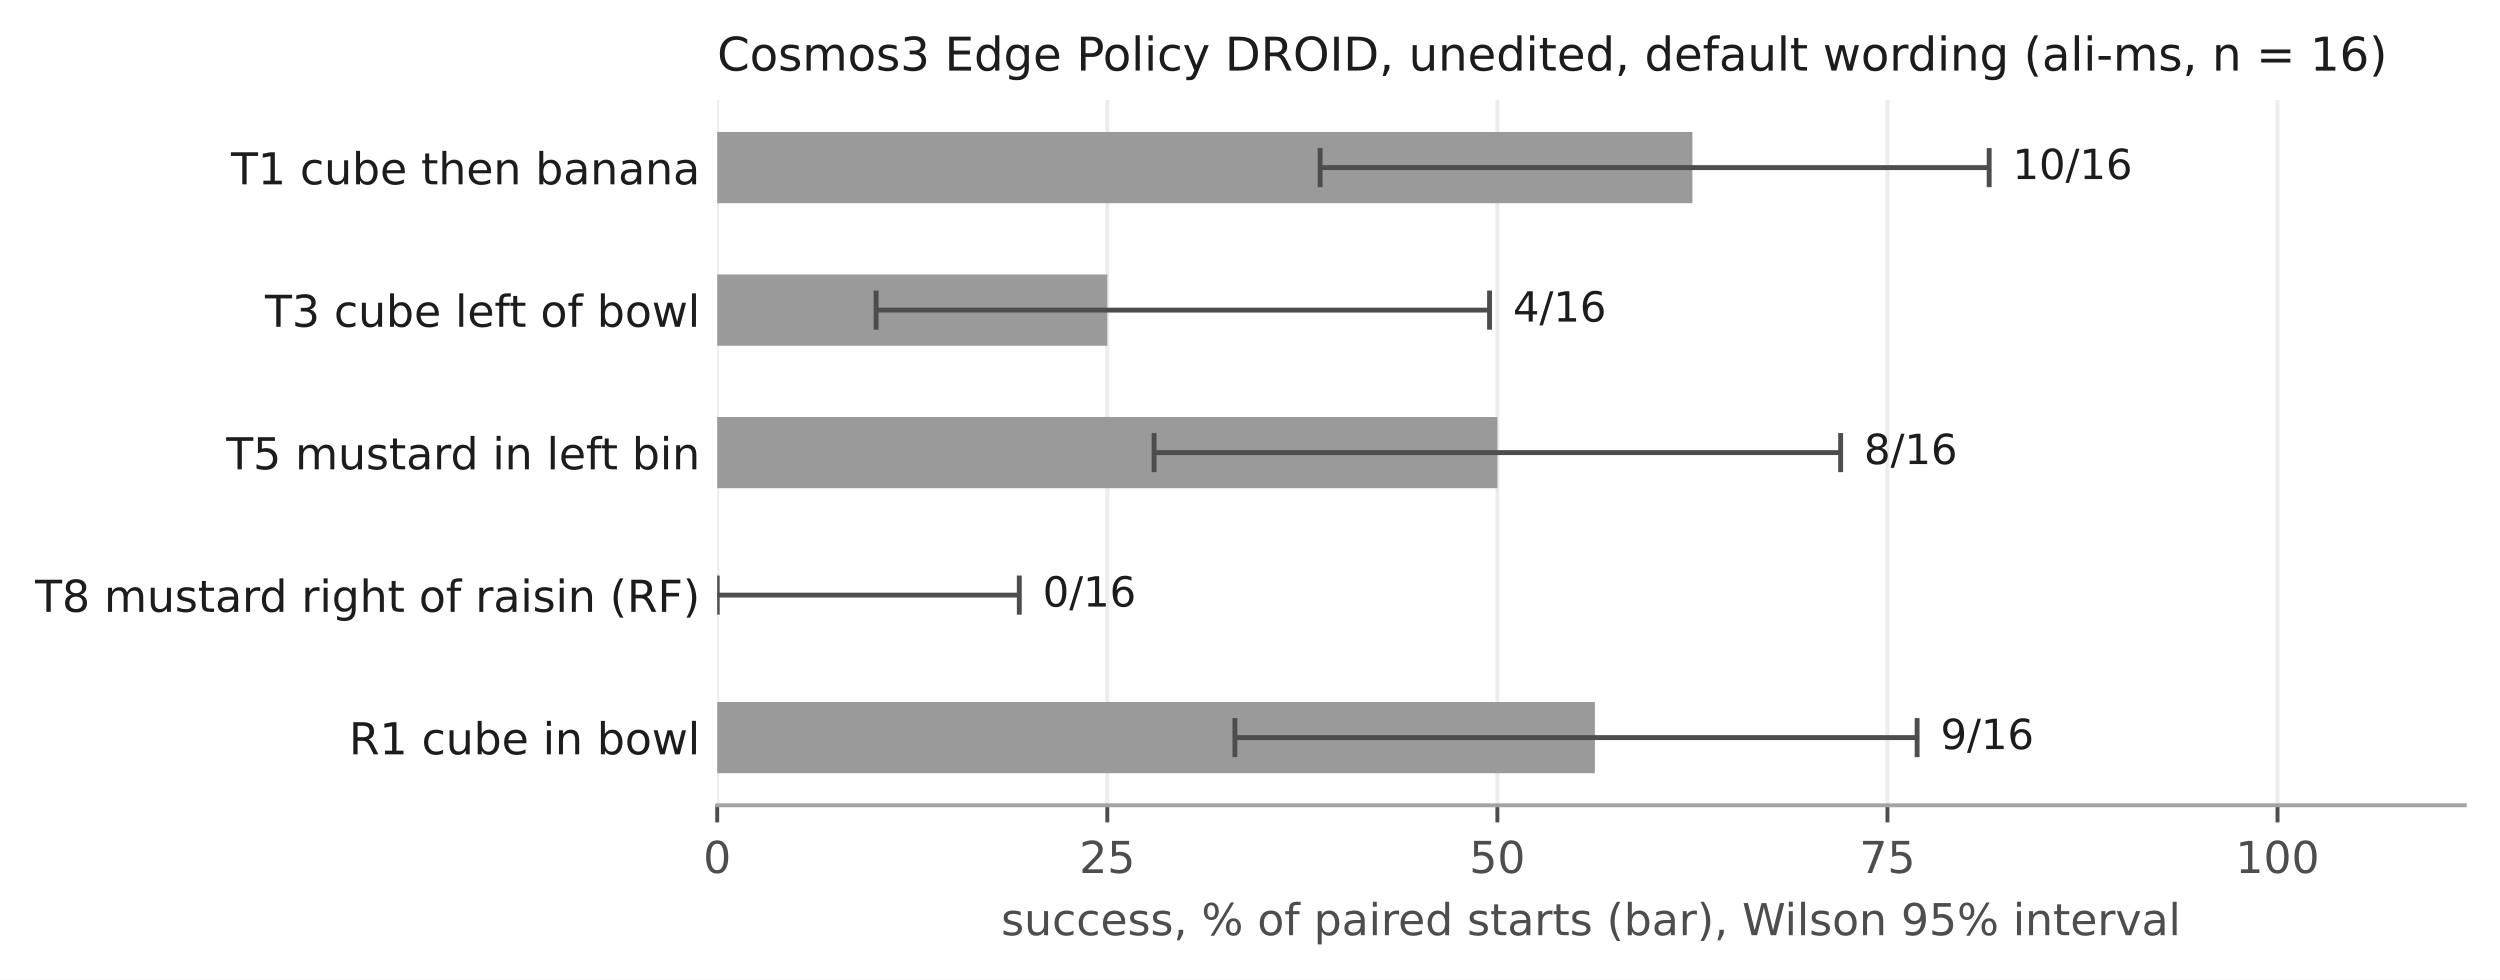
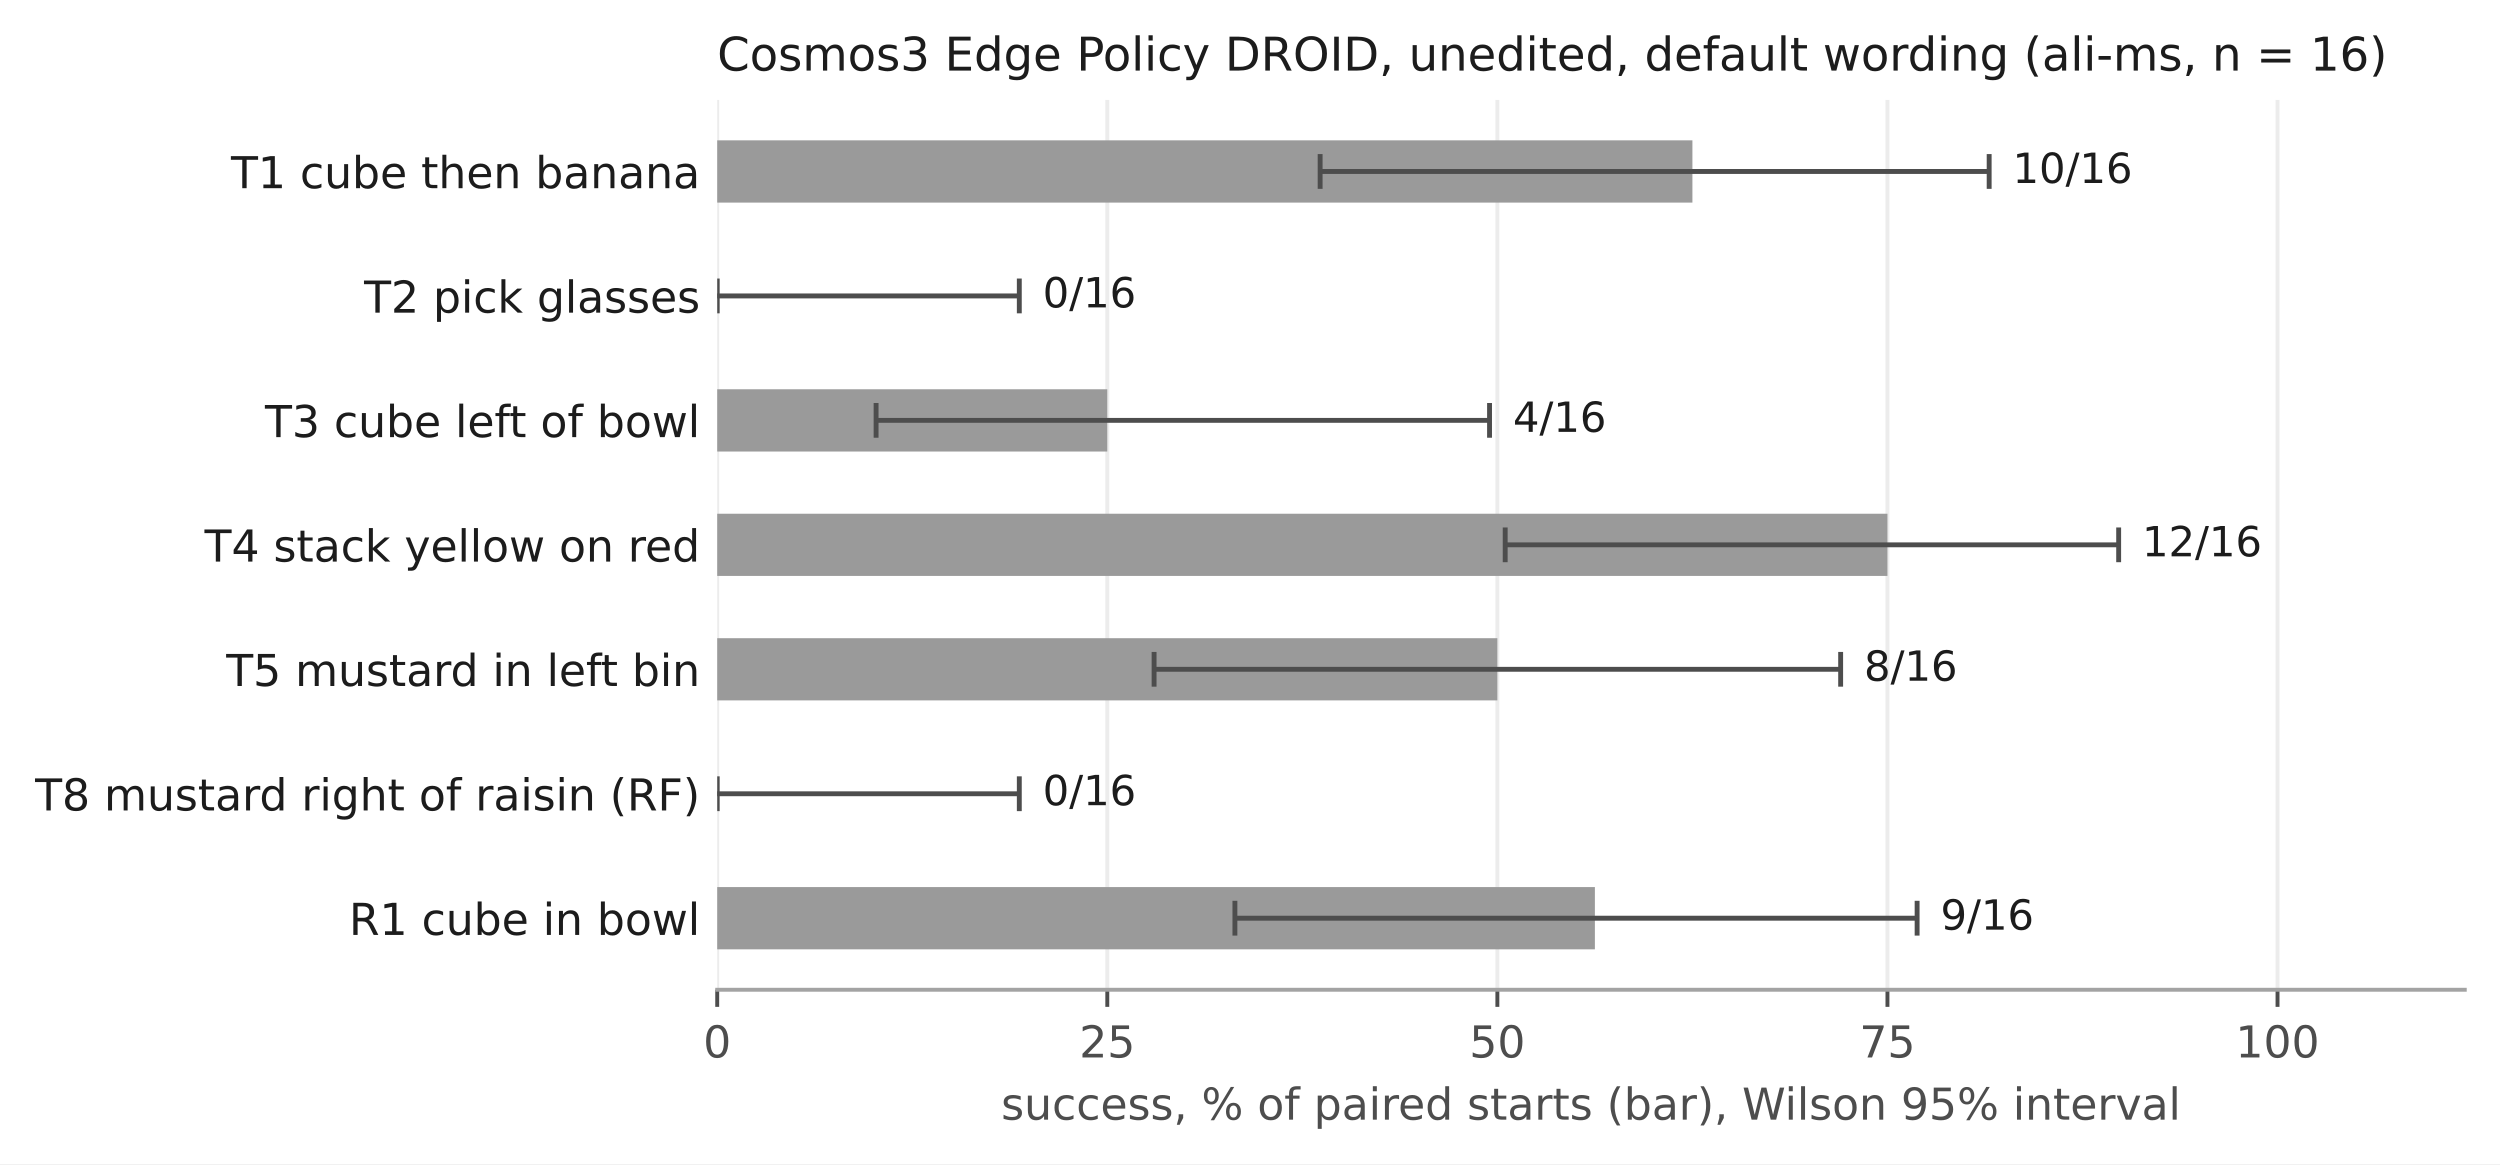
- <svg xmlns="http://www.w3.org/2000/svg" xmlns:xlink="http://www.w3.org/1999/xlink" width="510.885pt" height="200.183pt" viewBox="0 0 510.885 200.183" version="1.1">
+ <svg xmlns="http://www.w3.org/2000/svg" xmlns:xlink="http://www.w3.org/1999/xlink" width="510.885pt" height="237.882pt" viewBox="0 0 510.885 237.882" version="1.1">
  <defs>
    <style type="text/css">*{stroke-linejoin: round; stroke-linecap: butt}</style>
  </defs>
  <g id="figure_1">
    <g id="patch_1">
-       <path d="M -0 200.183  L 510.885 200.183  L 510.885 0  L -0 0  z " style="fill: #ffffff" />
+       <path d="M -0 237.882  L 510.885 237.882  L 510.885 0  L -0 0  z " style="fill: #ffffff" />
    </g>
    <g id="axes_1">
      <g id="patch_2">
-         <path d="M 146.565 164.563  L 503.685 164.563  L 503.685 20.419  L 146.565 20.419  z " style="fill: #ffffff" />
+         <path d="M 146.565 202.262  L 503.685 202.262  L 503.685 20.419  L 146.565 20.419  z " style="fill: #ffffff" />
      </g>
      <g id="matplotlib.axis_1">
        <g id="xtick_1">
          <g id="line2d_1">
-             <path d="M 146.565 164.563  L 146.565 20.419  " clip-path="url(#pa4e09404a5)" style="fill: none; stroke: #ececec; stroke-width: 0.8; stroke-linecap: square" />
+             <path d="M 146.565 202.262  L 146.565 20.419  " clip-path="url(#p2804b73ff8)" style="fill: none; stroke: #ececec; stroke-width: 0.8; stroke-linecap: square" />
          </g>
          <g id="line2d_2">
            <defs>
-               <path id="m8214996ed2" d="M 0 0  L 0 3.5  " style="stroke: #4d4d4d; stroke-width: 0.8" />
+               <path id="m5dc631d329" d="M 0 0  L 0 3.5  " style="stroke: #4d4d4d; stroke-width: 0.8" />
            </defs>
            <g>
-               <use xlink:href="#m8214996ed2" x="146.565" y="164.563" style="fill: #4d4d4d; stroke: #4d4d4d; stroke-width: 0.8" />
+               <use xlink:href="#m5dc631d329" x="146.565" y="202.262" style="fill: #4d4d4d; stroke: #4d4d4d; stroke-width: 0.8" />
            </g>
          </g>
          <g id="text_1">
-             <text style="font-size: 9px; font-family: 'DejaVu Sans'; text-anchor: middle; fill: #4d4d4d" x="146.565" y="178.401" transform="rotate(-0 146.5648 178.4011)">0</text>
+             <text style="font-size: 9px; font-family: 'DejaVu Sans'; text-anchor: middle; fill: #4d4d4d" x="146.565" y="216.1" transform="rotate(-0 146.5648 216.1003)">0</text>
          </g>
        </g>
        <g id="xtick_2">
          <g id="line2d_3">
-             <path d="M 226.279 164.563  L 226.279 20.419  " clip-path="url(#pa4e09404a5)" style="fill: none; stroke: #ececec; stroke-width: 0.8; stroke-linecap: square" />
+             <path d="M 226.279 202.262  L 226.279 20.419  " clip-path="url(#p2804b73ff8)" style="fill: none; stroke: #ececec; stroke-width: 0.8; stroke-linecap: square" />
          </g>
          <g id="line2d_4">
            <g>
-               <use xlink:href="#m8214996ed2" x="226.279" y="164.563" style="fill: #4d4d4d; stroke: #4d4d4d; stroke-width: 0.8" />
+               <use xlink:href="#m5dc631d329" x="226.279" y="202.262" style="fill: #4d4d4d; stroke: #4d4d4d; stroke-width: 0.8" />
            </g>
          </g>
          <g id="text_2">
-             <text style="font-size: 9px; font-family: 'DejaVu Sans'; text-anchor: middle; fill: #4d4d4d" x="226.279" y="178.401" transform="rotate(-0 226.2791 178.4011)">25</text>
+             <text style="font-size: 9px; font-family: 'DejaVu Sans'; text-anchor: middle; fill: #4d4d4d" x="226.279" y="216.1" transform="rotate(-0 226.2791 216.1003)">25</text>
          </g>
        </g>
        <g id="xtick_3">
          <g id="line2d_5">
-             <path d="M 305.993 164.563  L 305.993 20.419  " clip-path="url(#pa4e09404a5)" style="fill: none; stroke: #ececec; stroke-width: 0.8; stroke-linecap: square" />
+             <path d="M 305.993 202.262  L 305.993 20.419  " clip-path="url(#p2804b73ff8)" style="fill: none; stroke: #ececec; stroke-width: 0.8; stroke-linecap: square" />
          </g>
          <g id="line2d_6">
            <g>
-               <use xlink:href="#m8214996ed2" x="305.993" y="164.563" style="fill: #4d4d4d; stroke: #4d4d4d; stroke-width: 0.8" />
+               <use xlink:href="#m5dc631d329" x="305.993" y="202.262" style="fill: #4d4d4d; stroke: #4d4d4d; stroke-width: 0.8" />
            </g>
          </g>
          <g id="text_3">
-             <text style="font-size: 9px; font-family: 'DejaVu Sans'; text-anchor: middle; fill: #4d4d4d" x="305.993" y="178.401" transform="rotate(-0 305.9934 178.4011)">50</text>
+             <text style="font-size: 9px; font-family: 'DejaVu Sans'; text-anchor: middle; fill: #4d4d4d" x="305.993" y="216.1" transform="rotate(-0 305.9934 216.1003)">50</text>
          </g>
        </g>
        <g id="xtick_4">
          <g id="line2d_7">
-             <path d="M 385.708 164.563  L 385.708 20.419  " clip-path="url(#pa4e09404a5)" style="fill: none; stroke: #ececec; stroke-width: 0.8; stroke-linecap: square" />
+             <path d="M 385.708 202.262  L 385.708 20.419  " clip-path="url(#p2804b73ff8)" style="fill: none; stroke: #ececec; stroke-width: 0.8; stroke-linecap: square" />
          </g>
          <g id="line2d_8">
            <g>
-               <use xlink:href="#m8214996ed2" x="385.708" y="164.563" style="fill: #4d4d4d; stroke: #4d4d4d; stroke-width: 0.8" />
+               <use xlink:href="#m5dc631d329" x="385.708" y="202.262" style="fill: #4d4d4d; stroke: #4d4d4d; stroke-width: 0.8" />
            </g>
          </g>
          <g id="text_4">
-             <text style="font-size: 9px; font-family: 'DejaVu Sans'; text-anchor: middle; fill: #4d4d4d" x="385.708" y="178.401" transform="rotate(-0 385.7077 178.4011)">75</text>
+             <text style="font-size: 9px; font-family: 'DejaVu Sans'; text-anchor: middle; fill: #4d4d4d" x="385.708" y="216.1" transform="rotate(-0 385.7077 216.1003)">75</text>
          </g>
        </g>
        <g id="xtick_5">
          <g id="line2d_9">
-             <path d="M 465.422 164.563  L 465.422 20.419  " clip-path="url(#pa4e09404a5)" style="fill: none; stroke: #ececec; stroke-width: 0.8; stroke-linecap: square" />
+             <path d="M 465.422 202.262  L 465.422 20.419  " clip-path="url(#p2804b73ff8)" style="fill: none; stroke: #ececec; stroke-width: 0.8; stroke-linecap: square" />
          </g>
          <g id="line2d_10">
            <g>
-               <use xlink:href="#m8214996ed2" x="465.422" y="164.563" style="fill: #4d4d4d; stroke: #4d4d4d; stroke-width: 0.8" />
+               <use xlink:href="#m5dc631d329" x="465.422" y="202.262" style="fill: #4d4d4d; stroke: #4d4d4d; stroke-width: 0.8" />
            </g>
          </g>
          <g id="text_5">
-             <text style="font-size: 9px; font-family: 'DejaVu Sans'; text-anchor: middle; fill: #4d4d4d" x="465.422" y="178.401" transform="rotate(-0 465.422 178.4011)">100</text>
+             <text style="font-size: 9px; font-family: 'DejaVu Sans'; text-anchor: middle; fill: #4d4d4d" x="465.422" y="216.1" transform="rotate(-0 465.422 216.1003)">100</text>
          </g>
        </g>
        <g id="text_6">
-           <text style="font-size: 9px; font-family: 'DejaVu Sans'; text-anchor: middle; fill: #4d4d4d" x="325.125" y="191.111" transform="rotate(-0 325.1248 191.1114)">success, % of paired starts (bar), Wilson 95% interval</text>
+           <text style="font-size: 9px; font-family: 'DejaVu Sans'; text-anchor: middle; fill: #4d4d4d" x="325.125" y="228.811" transform="rotate(-0 325.1248 228.8106)">success, % of paired starts (bar), Wilson 95% interval</text>
        </g>
      </g>
      <g id="matplotlib.axis_2">
        <g id="ytick_1">
          <g id="line2d_11" />
          <g id="text_7">
-             <text style="font-size: 9px; font-family: 'DejaVu Sans'; text-anchor: end; fill: #1c1c1c" x="143.065" y="154.15" transform="rotate(-0 143.0648 154.1498)">R1 cube in bowl</text>
+             <text style="font-size: 9px; font-family: 'DejaVu Sans'; text-anchor: end; fill: #1c1c1c" x="143.065" y="191.057" transform="rotate(-0 143.0648 191.0573)">R1 cube in bowl</text>
          </g>
        </g>
        <g id="ytick_2">
          <g id="line2d_12" />
          <g id="text_8">
-             <text style="font-size: 9px; font-family: 'DejaVu Sans'; text-anchor: end; fill: #1c1c1c" x="143.065" y="125.03" transform="rotate(-0 143.0648 125.0298)">T8 mustard right of raisin (RF)</text>
+             <text style="font-size: 9px; font-family: 'DejaVu Sans'; text-anchor: end; fill: #1c1c1c" x="143.065" y="165.625" transform="rotate(-0 143.0648 165.6246)">T8 mustard right of raisin (RF)</text>
          </g>
        </g>
        <g id="ytick_3">
          <g id="line2d_13" />
          <g id="text_9">
-             <text style="font-size: 9px; font-family: 'DejaVu Sans'; text-anchor: end; fill: #1c1c1c" x="143.065" y="95.91" transform="rotate(-0 143.0648 95.90981)">T5 mustard in left bin</text>
+             <text style="font-size: 9px; font-family: 'DejaVu Sans'; text-anchor: end; fill: #1c1c1c" x="143.065" y="140.192" transform="rotate(-0 143.0648 140.192)">T5 mustard in left bin</text>
          </g>
        </g>
        <g id="ytick_4">
          <g id="line2d_14" />
          <g id="text_10">
-             <text style="font-size: 9px; font-family: 'DejaVu Sans'; text-anchor: end; fill: #1c1c1c" x="143.065" y="66.79" transform="rotate(-0 143.0648 66.78981)">T3 cube left of bowl</text>
+             <text style="font-size: 9px; font-family: 'DejaVu Sans'; text-anchor: end; fill: #1c1c1c" x="143.065" y="114.759" transform="rotate(-0 143.0648 114.7594)">T4 stack yellow on red</text>
          </g>
        </g>
        <g id="ytick_5">
          <g id="line2d_15" />
          <g id="text_11">
-             <text style="font-size: 9px; font-family: 'DejaVu Sans'; text-anchor: end; fill: #1c1c1c" x="143.065" y="37.67" transform="rotate(-0 143.0648 37.66981)">T1 cube then banana</text>
+             <text style="font-size: 9px; font-family: 'DejaVu Sans'; text-anchor: end; fill: #1c1c1c" x="143.065" y="89.327" transform="rotate(-0 143.0648 89.3268)">T3 cube left of bowl</text>
+           </g>
+         </g>
+         <g id="ytick_6">
+           <g id="line2d_16" />
+           <g id="text_12">
+             <text style="font-size: 9px; font-family: 'DejaVu Sans'; text-anchor: end; fill: #1c1c1c" x="143.065" y="63.894" transform="rotate(-0 143.0648 63.89418)">T2 pick glasses</text>
+           </g>
+         </g>
+         <g id="ytick_7">
+           <g id="line2d_17" />
+           <g id="text_13">
+             <text style="font-size: 9px; font-family: 'DejaVu Sans'; text-anchor: end; fill: #1c1c1c" x="143.065" y="38.462" transform="rotate(-0 143.0648 38.46157)">T1 cube then banana</text>
          </g>
        </g>
      </g>
      <g id="patch_3">
-         <path d="M 146.565 41.531  L 345.851 41.531  L 345.851 26.971  L 146.565 26.971  z " clip-path="url(#pa4e09404a5)" style="fill: #9a9a9a" />
+         <path d="M 146.565 41.4  L 345.851 41.4  L 345.851 28.684  L 146.565 28.684  z " clip-path="url(#p2804b73ff8)" style="fill: #9a9a9a" />
      </g>
      <g id="patch_4">
-         <path d="M 146.565 70.651  L 226.279 70.651  L 226.279 56.091  L 146.565 56.091  z " clip-path="url(#pa4e09404a5)" style="fill: #9a9a9a" />
+         <path d="M 146.565 66.833  L 146.565 66.833  L 146.565 54.117  L 146.565 54.117  z " clip-path="url(#p2804b73ff8)" style="fill: #9a9a9a" />
      </g>
      <g id="patch_5">
-         <path d="M 146.565 99.771  L 305.993 99.771  L 305.993 85.211  L 146.565 85.211  z " clip-path="url(#pa4e09404a5)" style="fill: #9a9a9a" />
+         <path d="M 146.565 92.266  L 226.279 92.266  L 226.279 79.549  L 146.565 79.549  z " clip-path="url(#p2804b73ff8)" style="fill: #9a9a9a" />
      </g>
      <g id="patch_6">
-         <path d="M 146.565 128.891  L 146.565 128.891  L 146.565 114.331  L 146.565 114.331  z " clip-path="url(#pa4e09404a5)" style="fill: #9a9a9a" />
+         <path d="M 146.565 117.698  L 385.708 117.698  L 385.708 104.982  L 146.565 104.982  z " clip-path="url(#p2804b73ff8)" style="fill: #9a9a9a" />
      </g>
      <g id="patch_7">
-         <path d="M 146.565 158.011  L 325.922 158.011  L 325.922 143.451  L 146.565 143.451  z " clip-path="url(#pa4e09404a5)" style="fill: #9a9a9a" />
+         <path d="M 146.565 143.131  L 305.993 143.131  L 305.993 130.415  L 146.565 130.415  z " clip-path="url(#p2804b73ff8)" style="fill: #9a9a9a" />
      </g>
      <g id="patch_8">
-         <path d="M 146.565 164.563  L 503.685 164.563  " style="fill: none; stroke: #a3a3a3; stroke-width: 0.8; stroke-linejoin: miter; stroke-linecap: square" />
-       </g>
-       <g id="line2d_16">
-         <path d="M 269.775 34.251  L 406.493 34.251  " clip-path="url(#pa4e09404a5)" style="fill: none; stroke: #4d4d4d" />
-       </g>
-       <g id="line2d_17">
-         <path d="M 269.775 37.745  L 269.775 30.756  " clip-path="url(#pa4e09404a5)" style="fill: none; stroke: #4d4d4d; stroke-linecap: square" />
+         <path d="M 146.565 168.564  L 146.565 168.564  L 146.565 155.847  L 146.565 155.847  z " clip-path="url(#p2804b73ff8)" style="fill: #9a9a9a" />
+       </g>
+       <g id="patch_9">
+         <path d="M 146.565 193.996  L 325.922 193.996  L 325.922 181.28  L 146.565 181.28  z " clip-path="url(#p2804b73ff8)" style="fill: #9a9a9a" />
+       </g>
+       <g id="patch_10">
+         <path d="M 146.565 202.262  L 503.685 202.262  " style="fill: none; stroke: #a3a3a3; stroke-width: 0.8; stroke-linejoin: miter; stroke-linecap: square" />
      </g>
      <g id="line2d_18">
-         <path d="M 406.493 37.745  L 406.493 30.756  " clip-path="url(#pa4e09404a5)" style="fill: none; stroke: #4d4d4d; stroke-linecap: square" />
-       </g>
-       <g id="text_12">
-         <text style="font-size: 8.5px; font-family: 'DejaVu Sans'; text-anchor: start; fill: #1c1c1c" x="411.276" y="36.596" transform="rotate(-0 411.2761 36.59598)">10/16</text>
+         <path d="M 269.775 35.042  L 406.493 35.042  " clip-path="url(#p2804b73ff8)" style="fill: none; stroke: #4d4d4d" />
      </g>
      <g id="line2d_19">
-         <path d="M 179.031 63.371  L 304.394 63.371  " clip-path="url(#pa4e09404a5)" style="fill: none; stroke: #4d4d4d" />
+         <path d="M 269.775 38.094  L 269.775 31.99  " clip-path="url(#p2804b73ff8)" style="fill: none; stroke: #4d4d4d; stroke-linecap: square" />
      </g>
      <g id="line2d_20">
-         <path d="M 179.031 66.865  L 179.031 59.876  " clip-path="url(#pa4e09404a5)" style="fill: none; stroke: #4d4d4d; stroke-linecap: square" />
+         <path d="M 406.493 38.094  L 406.493 31.99  " clip-path="url(#p2804b73ff8)" style="fill: none; stroke: #4d4d4d; stroke-linecap: square" />
+       </g>
+       <g id="text_14">
+         <text style="font-size: 8.5px; font-family: 'DejaVu Sans'; text-anchor: start; fill: #1c1c1c" x="411.276" y="37.388" transform="rotate(-0 411.2761 37.38774)">10/16</text>
      </g>
      <g id="line2d_21">
-         <path d="M 304.394 66.865  L 304.394 59.876  " clip-path="url(#pa4e09404a5)" style="fill: none; stroke: #4d4d4d; stroke-linecap: square" />
-       </g>
-       <g id="text_13">
-         <text style="font-size: 8.5px; font-family: 'DejaVu Sans'; text-anchor: start; fill: #1c1c1c" x="309.177" y="65.716" transform="rotate(-0 309.1766 65.71598)">4/16</text>
+         <path d="M 146.565 60.475  L 208.298 60.475  " clip-path="url(#p2804b73ff8)" style="fill: none; stroke: #4d4d4d" />
      </g>
      <g id="line2d_22">
-         <path d="M 235.843 92.491  L 376.143 92.491  " clip-path="url(#pa4e09404a5)" style="fill: none; stroke: #4d4d4d" />
+         <path d="M 146.565 63.527  L 146.565 57.423  " clip-path="url(#p2804b73ff8)" style="fill: none; stroke: #4d4d4d; stroke-linecap: square" />
      </g>
      <g id="line2d_23">
-         <path d="M 235.843 95.985  L 235.843 88.996  " clip-path="url(#pa4e09404a5)" style="fill: none; stroke: #4d4d4d; stroke-linecap: square" />
+         <path d="M 208.298 63.527  L 208.298 57.423  " clip-path="url(#p2804b73ff8)" style="fill: none; stroke: #4d4d4d; stroke-linecap: square" />
+       </g>
+       <g id="text_15">
+         <text style="font-size: 8.5px; font-family: 'DejaVu Sans'; text-anchor: start; fill: #1c1c1c" x="213.081" y="62.82" transform="rotate(-0 213.0809 62.82035)">0/16</text>
      </g>
      <g id="line2d_24">
-         <path d="M 376.143 95.985  L 376.143 88.996  " clip-path="url(#pa4e09404a5)" style="fill: none; stroke: #4d4d4d; stroke-linecap: square" />
-       </g>
-       <g id="text_14">
-         <text style="font-size: 8.5px; font-family: 'DejaVu Sans'; text-anchor: start; fill: #1c1c1c" x="380.926" y="94.836" transform="rotate(-0 380.9262 94.83598)">8/16</text>
+         <path d="M 179.031 85.907  L 304.394 85.907  " clip-path="url(#p2804b73ff8)" style="fill: none; stroke: #4d4d4d" />
      </g>
      <g id="line2d_25">
-         <path d="M 146.565 121.611  L 208.298 121.611  " clip-path="url(#pa4e09404a5)" style="fill: none; stroke: #4d4d4d" />
+         <path d="M 179.031 88.959  L 179.031 82.856  " clip-path="url(#p2804b73ff8)" style="fill: none; stroke: #4d4d4d; stroke-linecap: square" />
      </g>
      <g id="line2d_26">
-         <path d="M 146.565 125.105  L 146.565 118.116  " clip-path="url(#pa4e09404a5)" style="fill: none; stroke: #4d4d4d; stroke-linecap: square" />
+         <path d="M 304.394 88.959  L 304.394 82.856  " clip-path="url(#p2804b73ff8)" style="fill: none; stroke: #4d4d4d; stroke-linecap: square" />
+       </g>
+       <g id="text_16">
+         <text style="font-size: 8.5px; font-family: 'DejaVu Sans'; text-anchor: start; fill: #1c1c1c" x="309.177" y="88.253" transform="rotate(-0 309.1766 88.25297)">4/16</text>
      </g>
      <g id="line2d_27">
-         <path d="M 208.298 125.105  L 208.298 118.116  " clip-path="url(#pa4e09404a5)" style="fill: none; stroke: #4d4d4d; stroke-linecap: square" />
-       </g>
-       <g id="text_15">
-         <text style="font-size: 8.5px; font-family: 'DejaVu Sans'; text-anchor: start; fill: #1c1c1c" x="213.081" y="123.956" transform="rotate(-0 213.0809 123.956)">0/16</text>
+         <path d="M 307.593 111.34  L 432.956 111.34  " clip-path="url(#p2804b73ff8)" style="fill: none; stroke: #4d4d4d" />
      </g>
      <g id="line2d_28">
-         <path d="M 252.357 150.731  L 391.77 150.731  " clip-path="url(#pa4e09404a5)" style="fill: none; stroke: #4d4d4d" />
+         <path d="M 307.593 114.392  L 307.593 108.288  " clip-path="url(#p2804b73ff8)" style="fill: none; stroke: #4d4d4d; stroke-linecap: square" />
      </g>
      <g id="line2d_29">
-         <path d="M 252.357 154.225  L 252.357 147.236  " clip-path="url(#pa4e09404a5)" style="fill: none; stroke: #4d4d4d; stroke-linecap: square" />
+         <path d="M 432.956 114.392  L 432.956 108.288  " clip-path="url(#p2804b73ff8)" style="fill: none; stroke: #4d4d4d; stroke-linecap: square" />
+       </g>
+       <g id="text_17">
+         <text style="font-size: 8.5px; font-family: 'DejaVu Sans'; text-anchor: start; fill: #1c1c1c" x="437.739" y="113.686" transform="rotate(-0 437.7386 113.6856)">12/16</text>
      </g>
      <g id="line2d_30">
-         <path d="M 391.77 154.225  L 391.77 147.236  " clip-path="url(#pa4e09404a5)" style="fill: none; stroke: #4d4d4d; stroke-linecap: square" />
-       </g>
-       <g id="text_16">
-         <text style="font-size: 8.5px; font-family: 'DejaVu Sans'; text-anchor: start; fill: #1c1c1c" x="396.553" y="153.076" transform="rotate(-0 396.5531 153.076)">9/16</text>
-       </g>
-       <g id="text_17">
+         <path d="M 235.843 136.773  L 376.143 136.773  " clip-path="url(#p2804b73ff8)" style="fill: none; stroke: #4d4d4d" />
+       </g>
+       <g id="line2d_31">
+         <path d="M 235.843 139.825  L 235.843 133.721  " clip-path="url(#p2804b73ff8)" style="fill: none; stroke: #4d4d4d; stroke-linecap: square" />
+       </g>
+       <g id="line2d_32">
+         <path d="M 376.143 139.825  L 376.143 133.721  " clip-path="url(#p2804b73ff8)" style="fill: none; stroke: #4d4d4d; stroke-linecap: square" />
+       </g>
+       <g id="text_18">
+         <text style="font-size: 8.5px; font-family: 'DejaVu Sans'; text-anchor: start; fill: #1c1c1c" x="380.926" y="139.118" transform="rotate(-0 380.9262 139.1182)">8/16</text>
+       </g>
+       <g id="line2d_33">
+         <path d="M 146.565 162.205  L 208.298 162.205  " clip-path="url(#p2804b73ff8)" style="fill: none; stroke: #4d4d4d" />
+       </g>
+       <g id="line2d_34">
+         <path d="M 146.565 165.257  L 146.565 159.153  " clip-path="url(#p2804b73ff8)" style="fill: none; stroke: #4d4d4d; stroke-linecap: square" />
+       </g>
+       <g id="line2d_35">
+         <path d="M 208.298 165.257  L 208.298 159.153  " clip-path="url(#p2804b73ff8)" style="fill: none; stroke: #4d4d4d; stroke-linecap: square" />
+       </g>
+       <g id="text_19">
+         <text style="font-size: 8.5px; font-family: 'DejaVu Sans'; text-anchor: start; fill: #1c1c1c" x="213.081" y="164.551" transform="rotate(-0 213.0809 164.5508)">0/16</text>
+       </g>
+       <g id="line2d_36">
+         <path d="M 252.357 187.638  L 391.77 187.638  " clip-path="url(#p2804b73ff8)" style="fill: none; stroke: #4d4d4d" />
+       </g>
+       <g id="line2d_37">
+         <path d="M 252.357 190.69  L 252.357 184.586  " clip-path="url(#p2804b73ff8)" style="fill: none; stroke: #4d4d4d; stroke-linecap: square" />
+       </g>
+       <g id="line2d_38">
+         <path d="M 391.77 190.69  L 391.77 184.586  " clip-path="url(#p2804b73ff8)" style="fill: none; stroke: #4d4d4d; stroke-linecap: square" />
+       </g>
+       <g id="text_20">
+         <text style="font-size: 8.5px; font-family: 'DejaVu Sans'; text-anchor: start; fill: #1c1c1c" x="396.553" y="189.983" transform="rotate(-0 396.5531 189.9834)">9/16</text>
+       </g>
+       <g id="text_21">
        <text style="font-size: 9.5px; font-family: 'DejaVu Sans'; text-anchor: start; fill: #1c1c1c" x="146.565" y="14.419" transform="rotate(-0 146.5648 14.41852)">Cosmos3 Edge Policy DROID, unedited, default wording (ali-ms, n = 16)</text>
      </g>
    </g>
  </g>
  <defs>
-     <clipPath id="pa4e09404a5">
-       <rect x="146.565" y="20.419" width="357.12" height="144.144" />
+     <clipPath id="p2804b73ff8">
+       <rect x="146.565" y="20.419" width="357.12" height="181.843" />
    </clipPath>
  </defs>
</svg>
